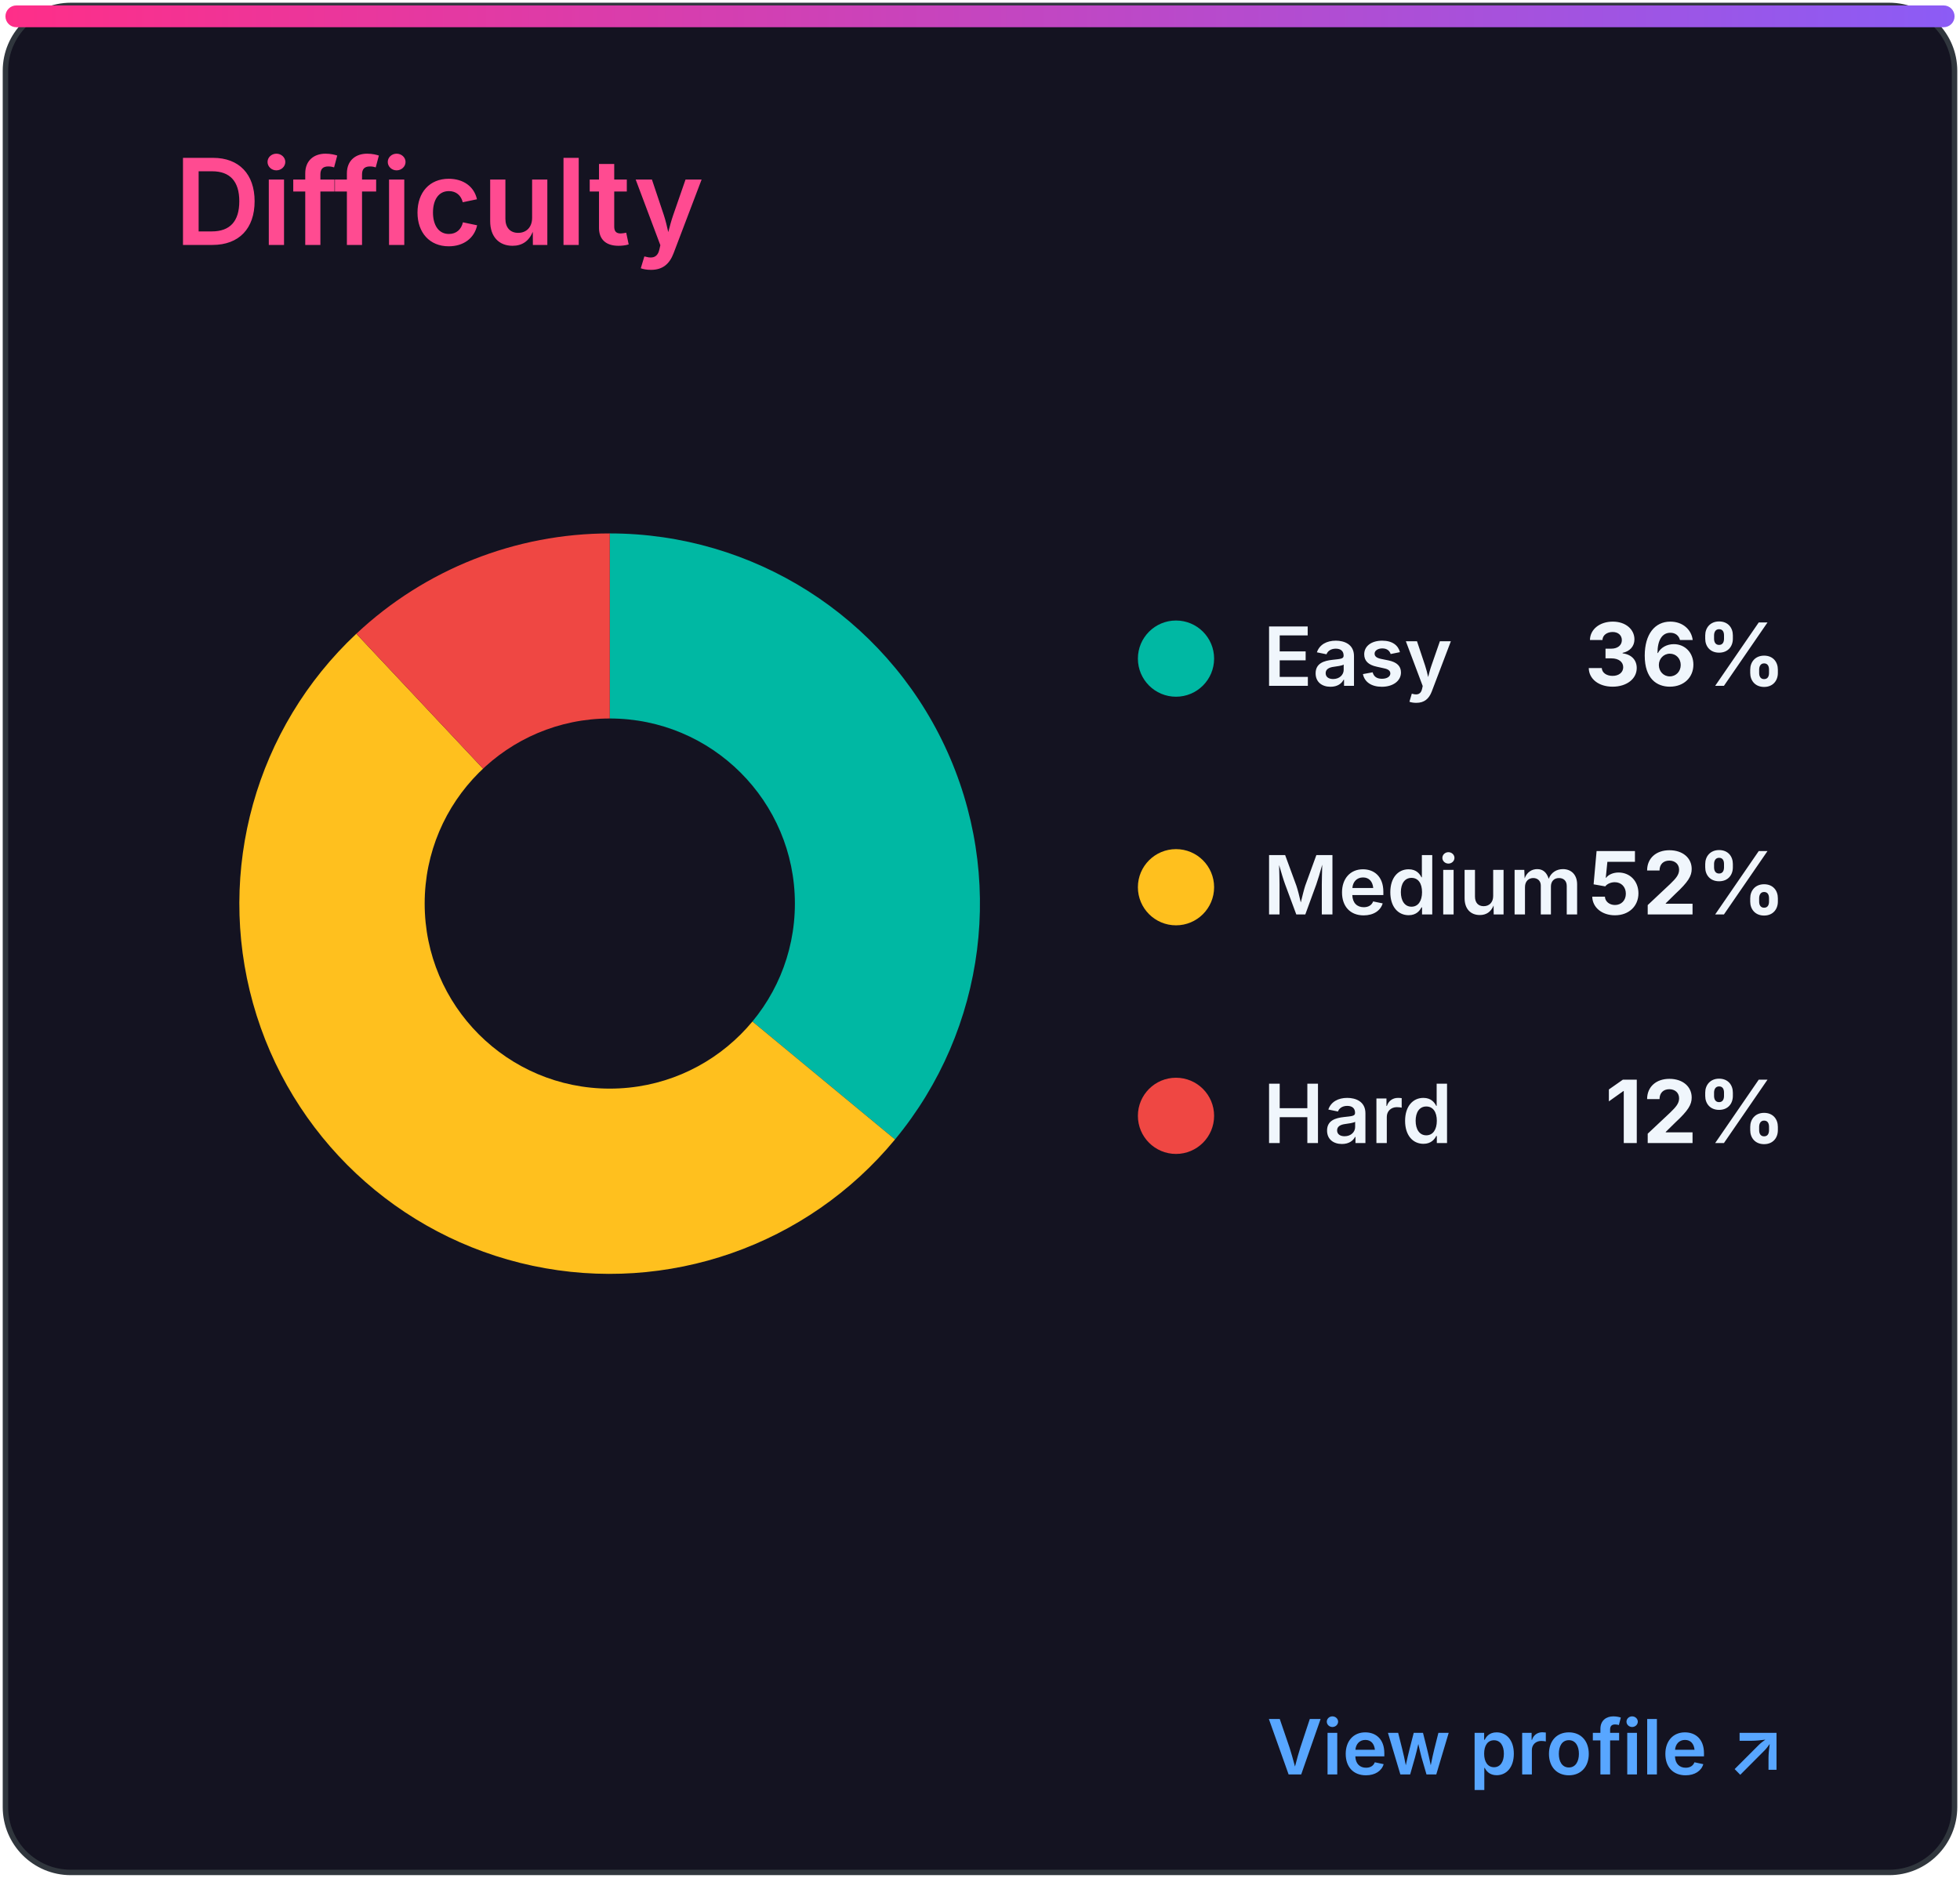
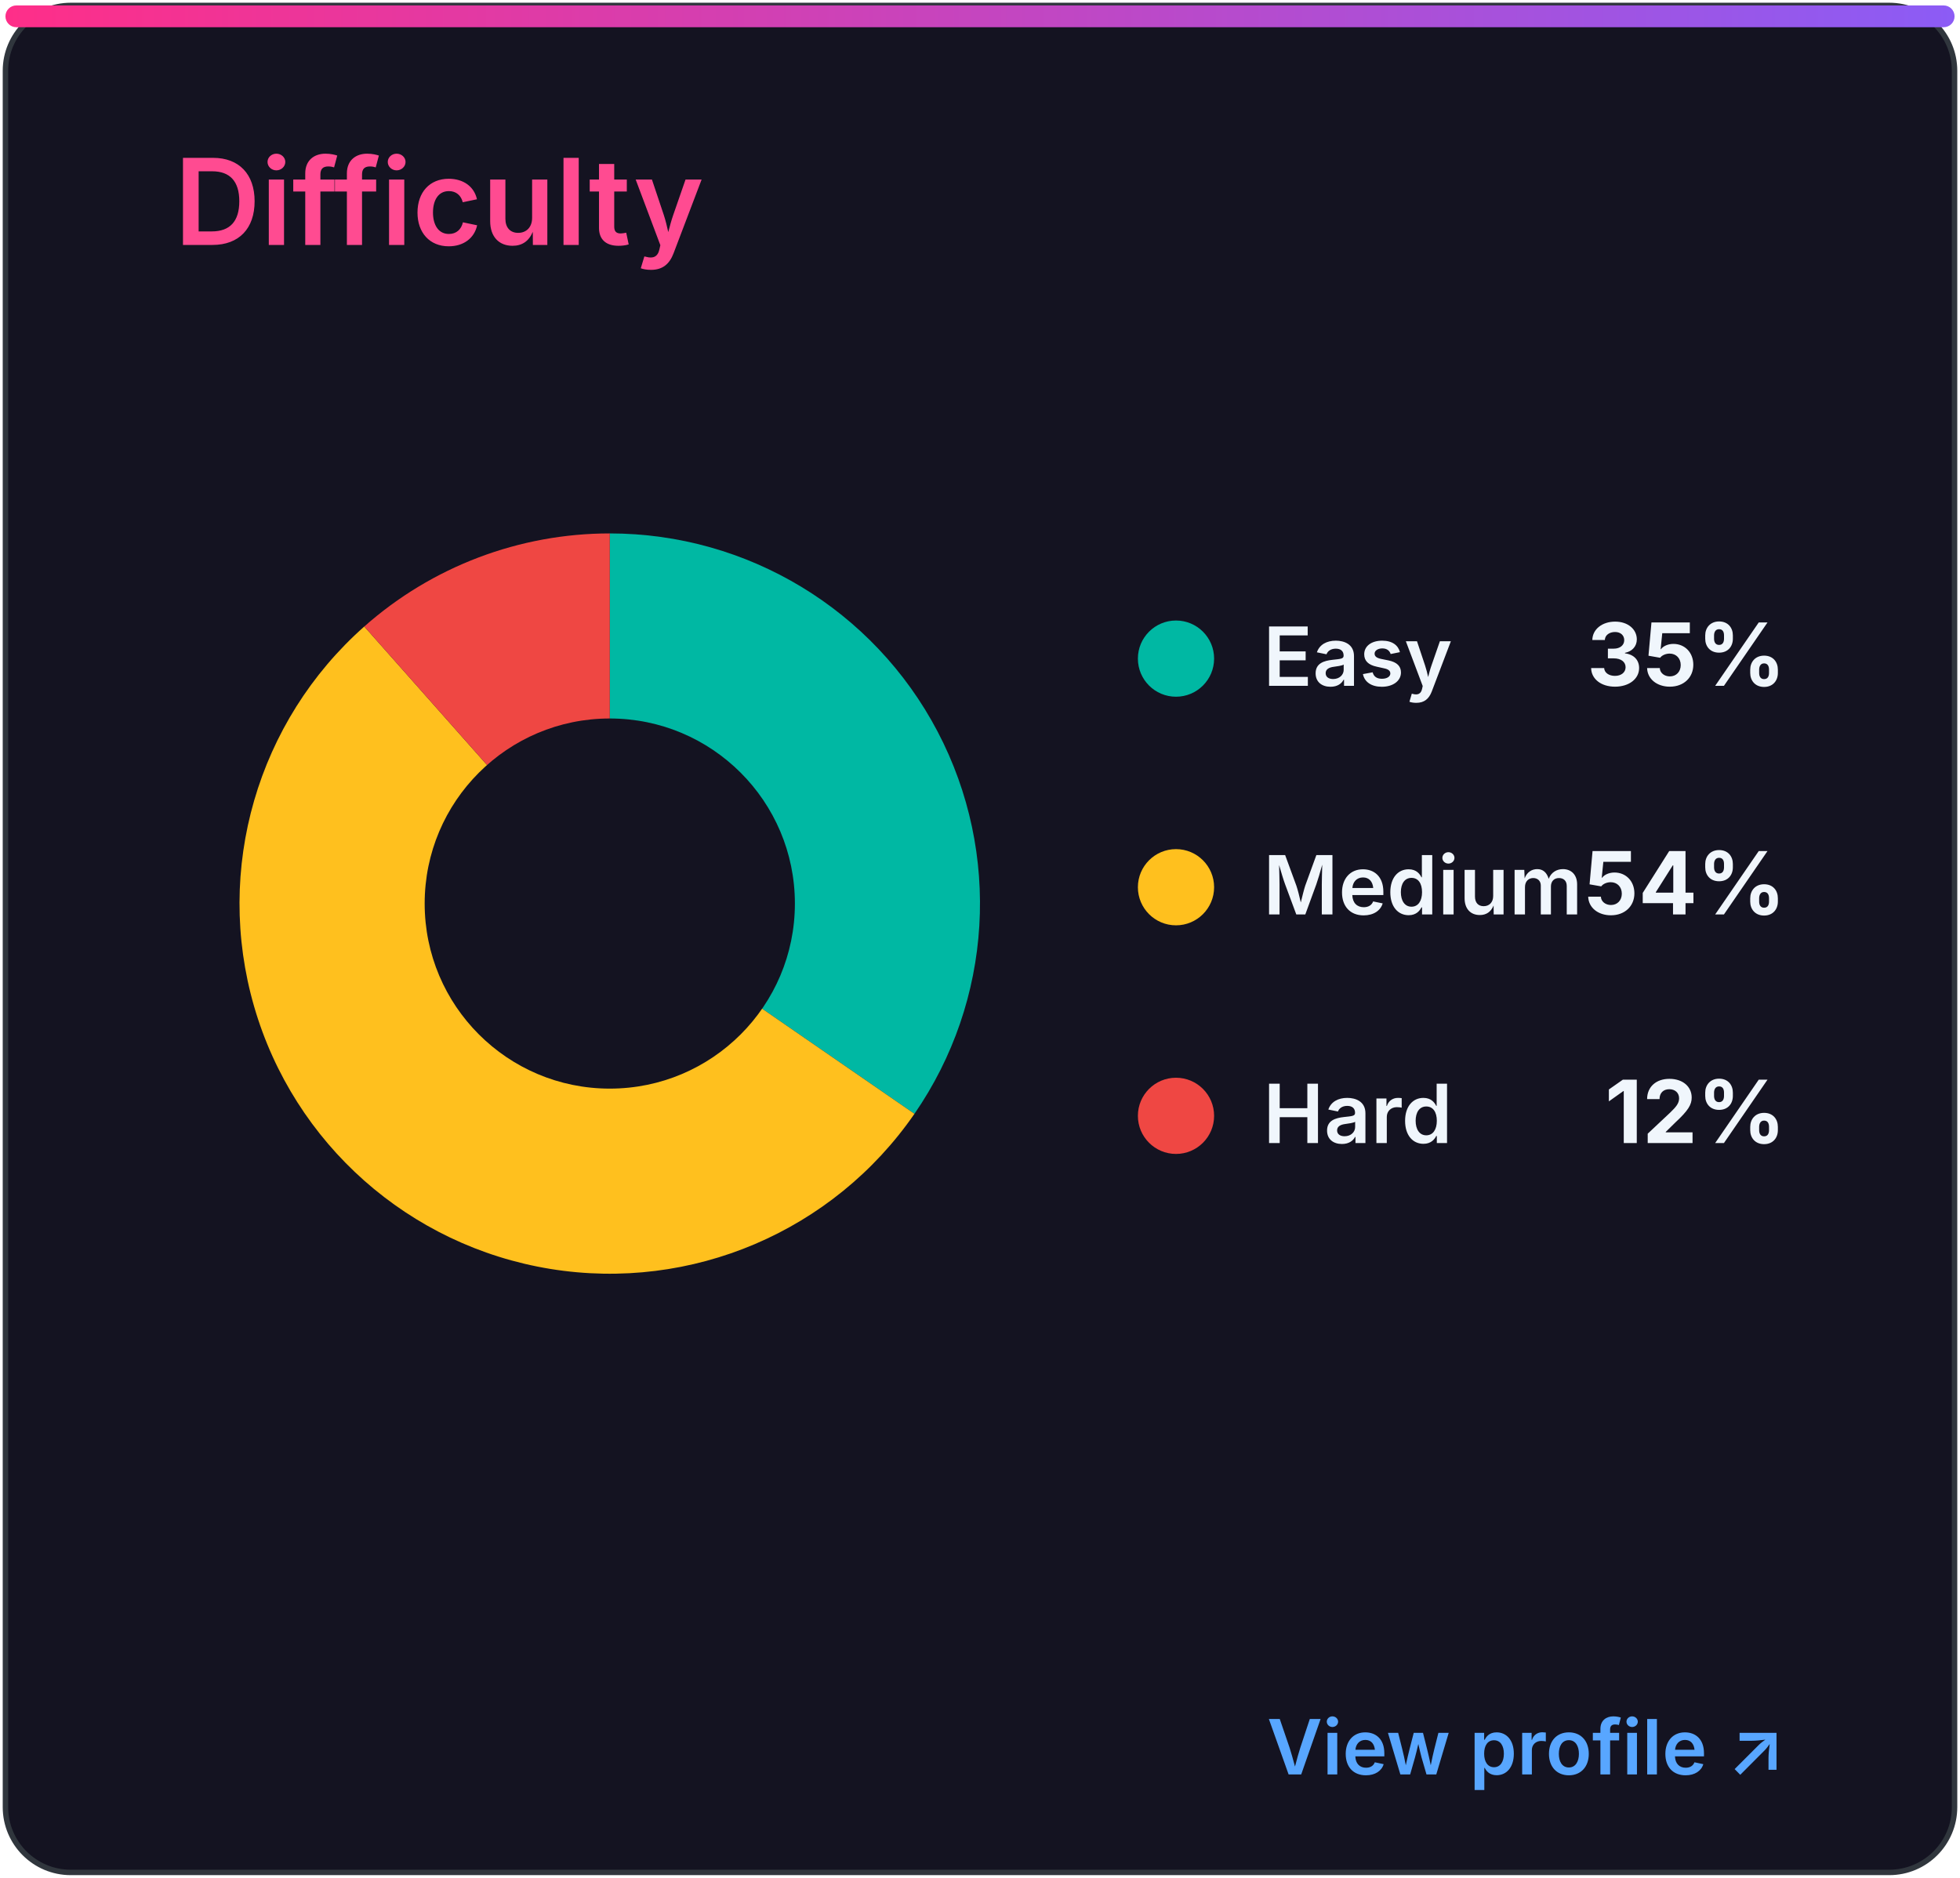
<svg xmlns="http://www.w3.org/2000/svg" width="360" height="345" viewBox="0 0 360 345" role="img" aria-labelledby="title desc">
  <defs>
    <linearGradient id="accent" x1="0" x2="1">
      <stop stop-color="#ff2e88" />
      <stop offset="1" stop-color="#8b5cf6" />
    </linearGradient>
    <clipPath id="bar">
      <rect x="32" y="82" width="296" height="8" rx="4" />
    </clipPath>
    <style>
.heading{font:600 22px -apple-system,BlinkMacSystemFont,'Segoe UI',sans-serif;fill:#ff4b91}
.eyebrow{font:600 10px -apple-system,BlinkMacSystemFont,'Segoe UI',sans-serif;letter-spacing:1.2px;fill:#8b949e}
.total{font:700 52px -apple-system,BlinkMacSystemFont,'Segoe UI',sans-serif;fill:#f0f6fc}
.metric{font:600 15px -apple-system,BlinkMacSystemFont,'Segoe UI',sans-serif;fill:#f0f6fc}
.count{font:700 16px -apple-system,BlinkMacSystemFont,'Segoe UI',sans-serif;fill:#f0f6fc}
.muted{font:500 13px -apple-system,BlinkMacSystemFont,'Segoe UI',sans-serif;fill:#8b949e}
.language{font:700 31px -apple-system,BlinkMacSystemFont,'Segoe UI',sans-serif;fill:#f0f6fc}
.link{font:600 14px -apple-system,BlinkMacSystemFont,'Segoe UI',sans-serif;fill:#58a6ff}
</style>
  </defs>
  <rect x="1" y="1" width="358" height="343" rx="12" fill="#141321" stroke="#30363d" />
  <rect x="1" y="1" width="358" height="4" rx="2" fill="url(#accent)" />
  <text x="32" y="45" class="heading">Difficulty</text>
-   <path d="M 112 166 L 112.00 98.00 A 68 68 0 0 1 164.39 209.34 Z" fill="#00b8a3" />
-   <path d="M 112 166 L 164.39 209.34 A 68 68 0 1 1 65.45 116.43 Z" fill="#ffc01e" />
-   <path d="M 112 166 L 65.45 116.43 A 68 68 0 0 1 112.00 98.00 Z" fill="#ef4743" />
+   <path d="M 112 166 L 112.00 98.00 A 68 68 0 0 1 167.96 204.63 Z" fill="#00b8a3" />
+   <path d="M 112 166 L 167.96 204.63 A 68 68 0 1 1 66.91 115.10 Z" fill="#ffc01e" />
+   <path d="M 112 166 L 66.91 115.10 A 68 68 0 0 1 112.00 98.00 Z" fill="#ef4743" />
  <circle cx="112" cy="166" r="34" fill="#141321" />
  <circle cx="216" cy="121" r="7" fill="#00b8a3" />
  <text x="232" y="126" class="metric">Easy</text>
-   <text x="328" y="126" class="count" text-anchor="end">36%</text>
+   <text x="328" y="126" class="count" text-anchor="end">35%</text>
  <circle cx="216" cy="163" r="7" fill="#ffc01e" />
  <text x="232" y="168" class="metric">Medium</text>
-   <text x="328" y="168" class="count" text-anchor="end">52%</text>
+   <text x="328" y="168" class="count" text-anchor="end">54%</text>
  <circle cx="216" cy="205" r="7" fill="#ef4743" />
  <text x="232" y="210" class="metric">Hard</text>
  <text x="328" y="210" class="count" text-anchor="end">12%</text>
  <text x="328" y="326" class="link" text-anchor="end">View profile ↗</text>
</svg>
